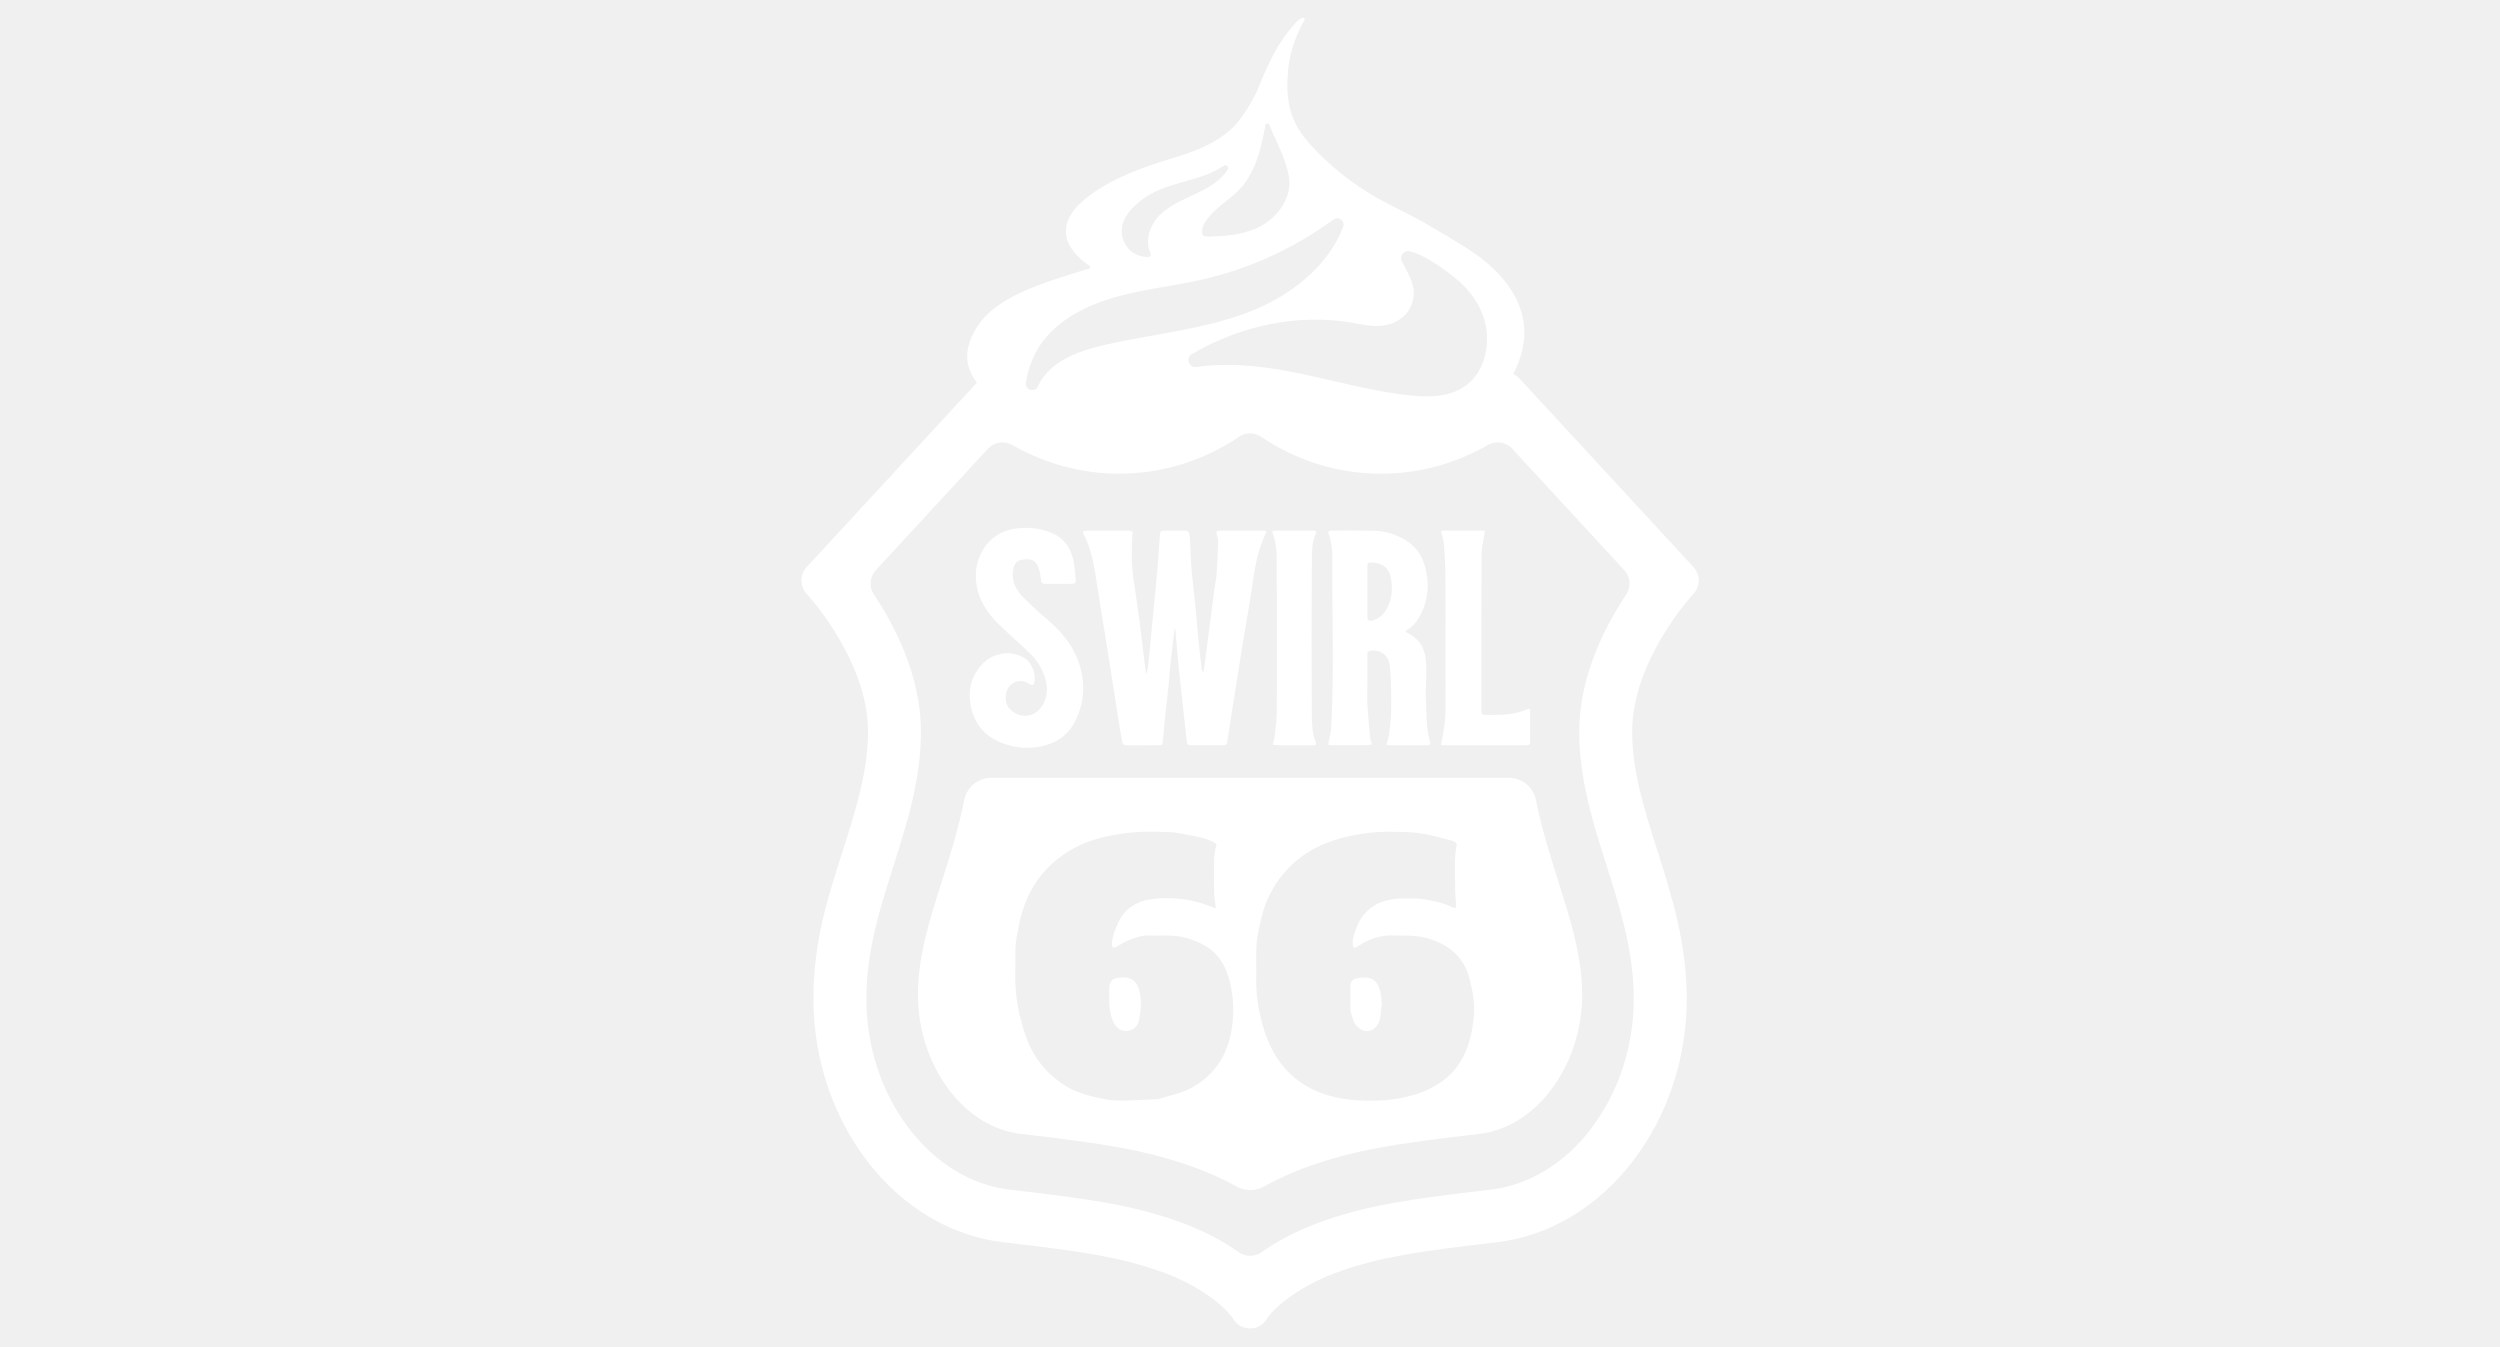
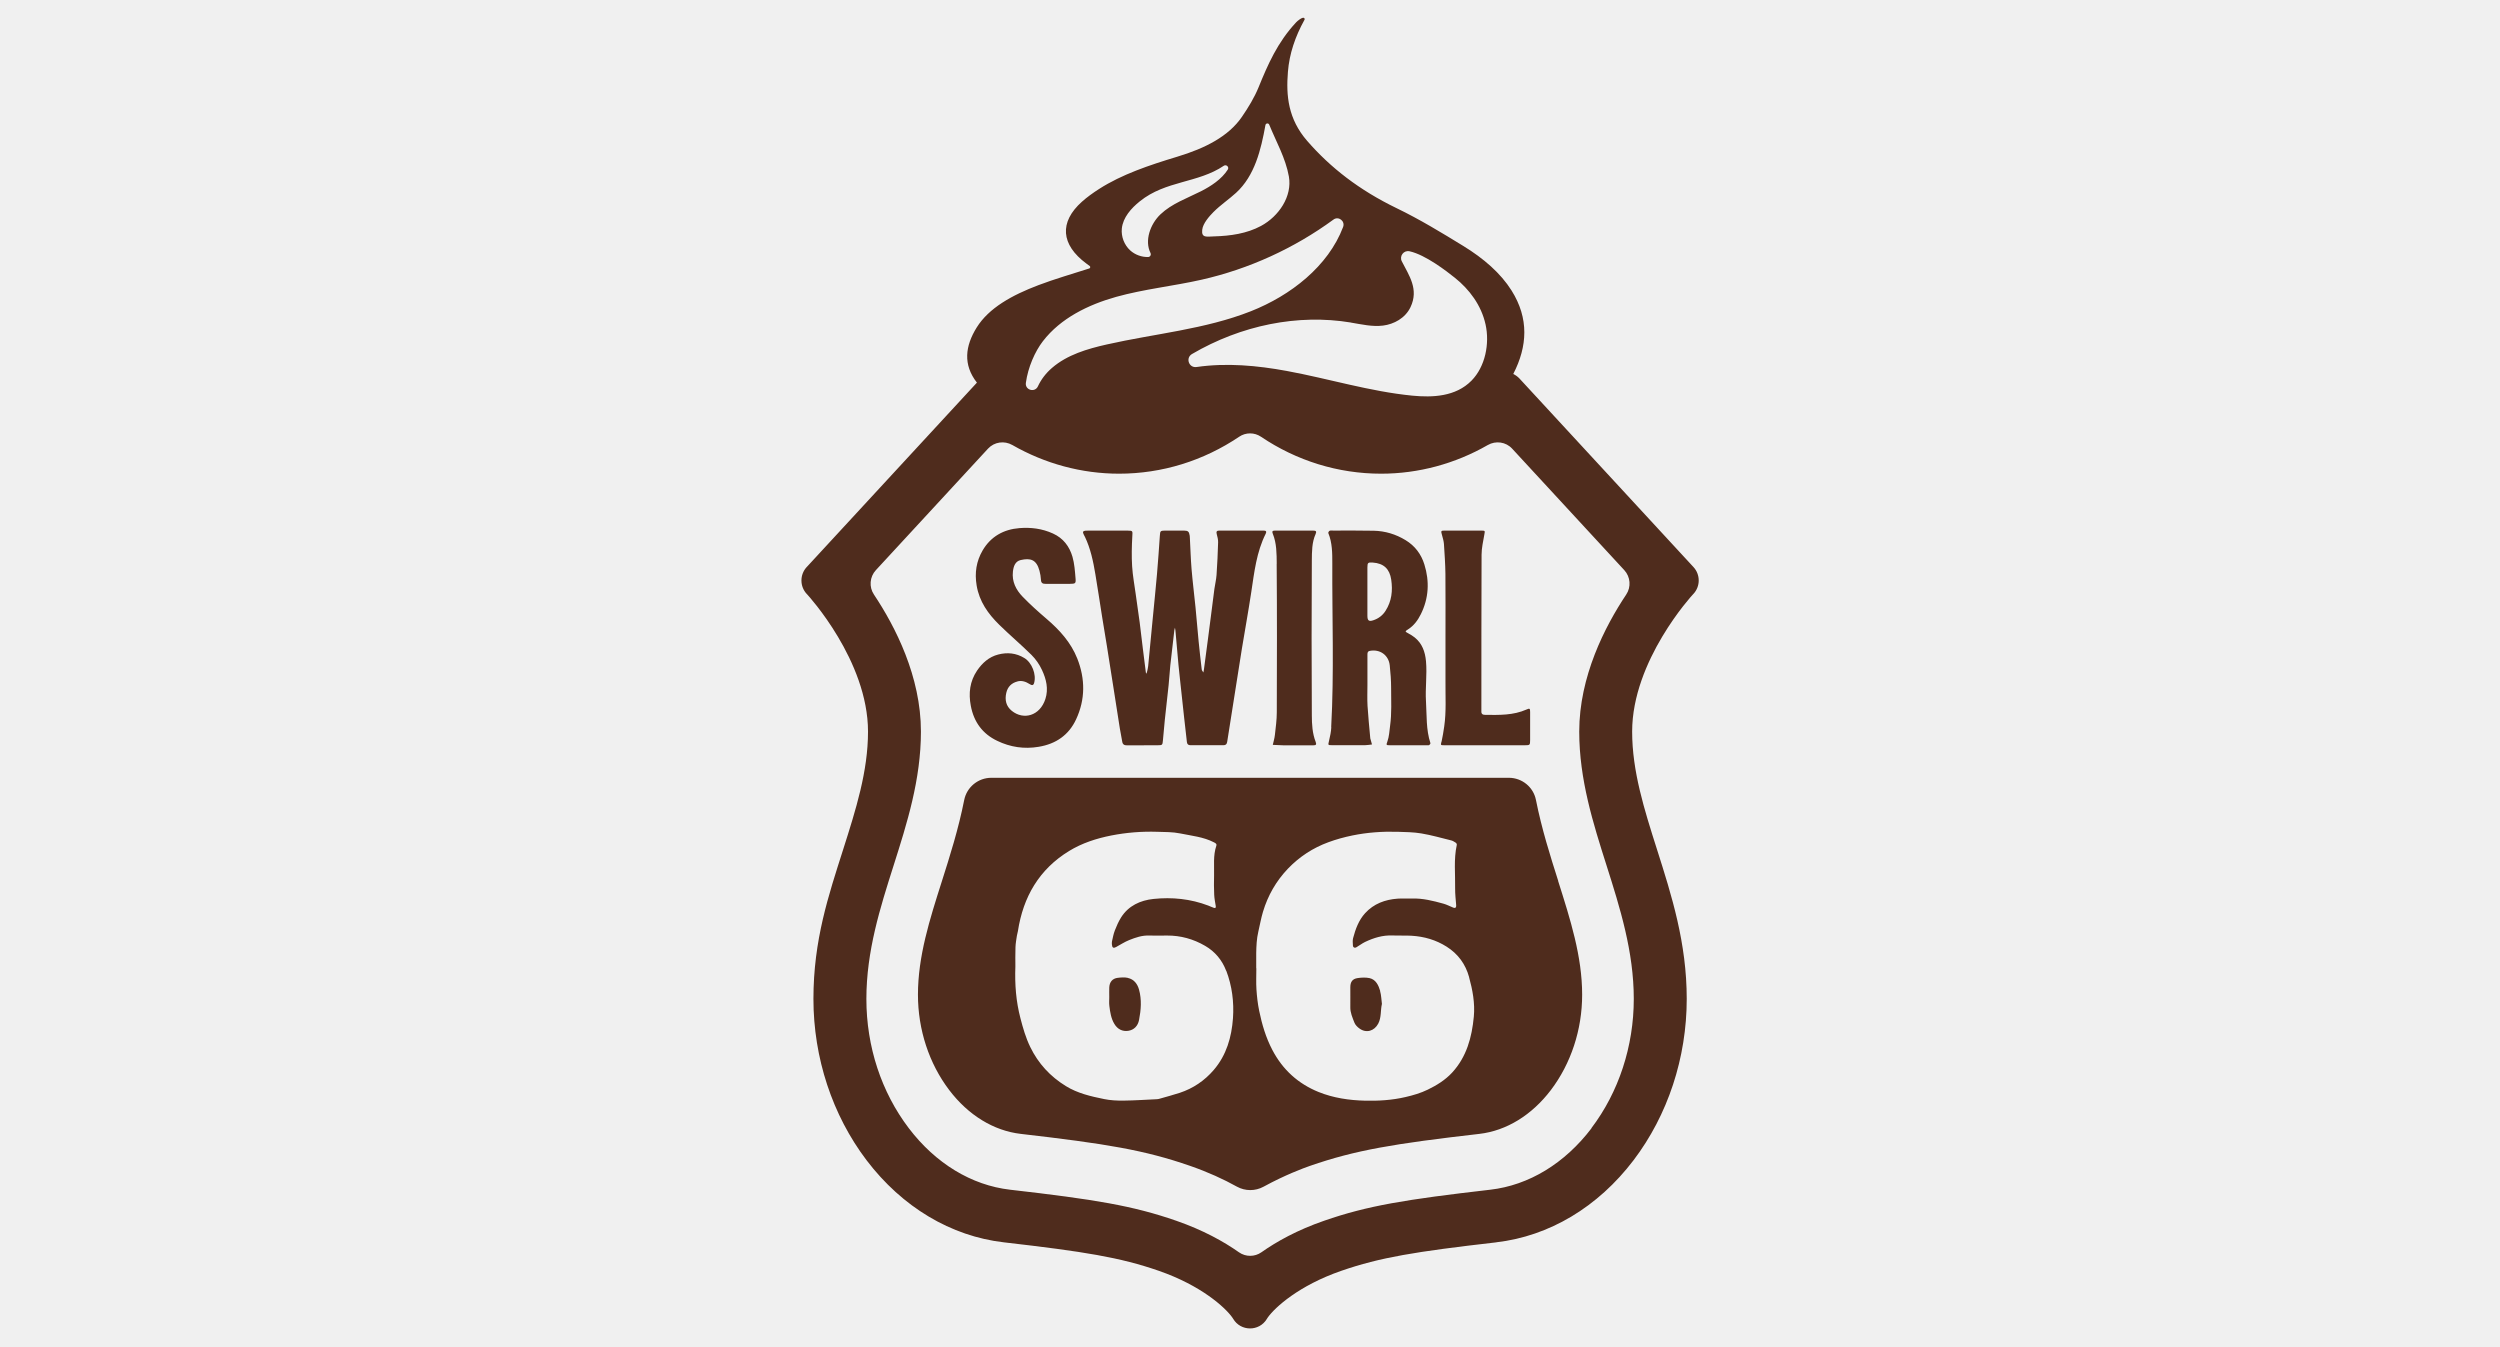
<svg xmlns="http://www.w3.org/2000/svg" id="Layer_1" version="1.1" viewBox="0 0 78 42">
  <defs>
    <style>
      .st0 {
-         fill: #fff;
+         fill: #4f2c1d;
      }
    </style>
  </defs>
-   <path class="st0" d="M43.059,30.923c.037.127.039.264.057.399-.048.203-.013.42-.115.615-.123.232-.371.306-.582.155-.067-.047-.135-.115-.163-.189-.059-.156-.132-.311-.126-.487.005-.206-.003-.41,0-.615.001-.165.066-.26.223-.284.123-.019.257-.025.377.001.201.047.281.227.333.405h-.002ZM35.191,30.51c-.101-.023-.213-.014-.316-.002-.166.019-.259.131-.266.302-.004.099,0,.199,0,.298h.001c0,.093-.009.185.003.277.024.195.053.392.158.564.097.161.248.239.429.213.186-.027.304-.157.339-.337.061-.315.087-.634,0-.948-.049-.178-.157-.323-.347-.365h-.001ZM48.614,27.487c.384,1.21.749,2.353.749,3.548,0,1.09-.347,2.145-.975,2.974-.596.784-1.387,1.27-2.231,1.368-2.665.307-3.865.505-5.288.999-.201.07-.779.284-1.446.649-.259.142-.574.141-.832-.002-.417-.232-.902-.454-1.457-.647-1.424-.495-2.623-.691-5.288-.999-.842-.098-1.635-.582-2.231-1.368-.629-.828-.975-1.884-.975-2.974,0-1.196.363-2.338.749-3.548.248-.78.515-1.621.694-2.526.08-.403.435-.694.846-.694h16.147c.411,0,.767.289.846.694.18.905.447,1.746.695,2.526h-.001ZM38.257,30.29c-.126-.334-.35-.603-.658-.78-.364-.212-.763-.324-1.188-.321-.183,0-.368.006-.551-.001-.225-.01-.43.061-.631.142-.143.057-.274.145-.41.218-.077.042-.119.02-.126-.068-.004-.035-.006-.072,0-.107.027-.117.048-.236.091-.346.053-.138.114-.275.192-.401.233-.372.607-.537,1.013-.58.579-.061,1.156-.003,1.709.207.059.023.116.052.176.071.042.014.066,0,.058-.053-.019-.118-.044-.237-.049-.356-.009-.198-.01-.397-.004-.596.008-.311-.033-.625.07-.93.02-.061-.02-.081-.071-.108-.331-.172-.701-.205-1.057-.279-.233-.048-.477-.043-.717-.051-.481-.015-.956.022-1.431.115-.468.093-.914.237-1.319.485-.932.571-1.431,1.43-1.595,2.498-.008.048-.024.097-.032.145-.018.119-.04.238-.044.358-.008.213-.003.426-.003.597-.022.574.022,1.099.157,1.617.08.31.167.612.307.9.252.518.626.921,1.111,1.219.364.225.78.321,1.194.405.199.041.407.051.611.048.345-.004.691-.028,1.036-.044.028-.001.056-.008.083-.015.21-.061.422-.115.63-.184.417-.138.772-.378,1.059-.712.398-.463.559-1.024.601-1.618.035-.504-.029-1.004-.209-1.478l-.003.004ZM45.836,30.486c-.111-.404-.344-.724-.701-.95-.335-.212-.704-.318-1.097-.341-.197-.011-.397,0-.594-.008-.305-.013-.584.074-.854.202-.095.046-.18.114-.271.166-.053.031-.104.005-.108-.054-.005-.078-.013-.16.006-.233.075-.282.175-.557.374-.776.271-.297.624-.426,1.014-.454.148-.01.297.001.447-.004.336-.011.658.071.978.159.108.029.209.084.314.126.061.024.093-.005.089-.071-.013-.177-.035-.353-.033-.529.008-.453-.047-.908.052-1.359.004-.019-.011-.053-.029-.065-.047-.031-.096-.063-.151-.076-.307-.076-.615-.164-.926-.216-.243-.041-.492-.043-.739-.051-.473-.014-.944.019-1.41.114-.257.053-.503.12-.75.211-.487.179-.906.453-1.265.827-.368.386-.624.835-.777,1.344-.061.203-.097.412-.145.618-.053.226-.062.448-.066.675-.003.156,0,.312,0,.468h.004c0,.221-.011.442.003.66.015.225.04.45.086.671.087.421.207.831.41,1.218.323.618.806,1.054,1.442,1.312.46.186.952.259,1.448.271.423.01.842-.015,1.26-.112.243-.056.477-.124.699-.232.279-.136.542-.297.759-.53.455-.494.617-1.103.678-1.745.04-.42-.038-.835-.149-1.238v.004ZM33.847,16.743c.178.37.261.769.328,1.17.075.444.14.889.211,1.333.048.299.099.598.147.896.071.444.14.889.21,1.333.066.415.129.831.195,1.247.022.138.053.275.075.414.014.091.063.12.152.119.319-.003.639,0,.957-.003.145-.001.148-.009.161-.15.019-.213.038-.426.059-.64.038-.359.081-.718.118-1.078.022-.205.032-.412.053-.618.039-.367.083-.733.126-1.1.004-.028.013-.055.019-.082.005.029.013.057.015.086.033.36.063.721.096,1.081.015.162.033.324.051.485.04.382.082.763.124,1.144.028.256.061.513.087.77.008.076.048.101.116.101h1.025c.07,0,.105-.032.116-.104.089-.568.18-1.137.269-1.705.063-.401.124-.802.19-1.203.097-.59.204-1.177.293-1.768.094-.622.163-1.247.45-1.819.033-.065.013-.098-.061-.098h-1.381c-.076,0-.109.022-.087.105.022.085.047.175.044.261-.01.34-.025.68-.049,1.019-.01.146-.047.291-.067.436-.037.27-.068.542-.104.813-.034.264-.068.527-.102.79-.039.299-.08.6-.119.9-.005.034-.011.068-.018.103-.018-.031-.048-.06-.052-.093-.035-.293-.068-.586-.097-.88-.035-.353-.063-.707-.097-1.059-.039-.397-.09-.792-.123-1.189-.027-.325-.035-.65-.053-.976,0-.022,0-.044-.004-.066-.023-.136-.048-.161-.186-.164-.194-.003-.386-.003-.579,0-.154.003-.157.01-.168.165-.028.398-.054.795-.089,1.194-.04.463-.089.926-.133,1.389-.047.492-.094.985-.142,1.478-.006.066-.024.131-.039.195-.004.016-.016.031-.024.046-.004-.014-.008-.028-.01-.043-.03-.241-.062-.483-.091-.724-.034-.278-.065-.557-.101-.835-.038-.293-.082-.583-.123-.877-.04-.292-.095-.584-.113-.878-.019-.31-.011-.622.006-.931.009-.167.023-.176-.151-.178-.409-.003-.817,0-1.226,0-.029,0-.059,0-.089.003-.072.006-.087.044-.056.105.014.027.025.053.039.08v-.003ZM41.533,22.689c.094-1.705.027-3.411.035-5.118.001-.312,0-.637-.125-.94-.006-.016.02-.063.042-.071.032-.013.073-.006.11-.006.424,0,.847-.004,1.27.005.354.008.687.11.989.294.291.176.486.434.586.756.166.532.138,1.056-.11,1.554-.091.183-.213.355-.396.471-.104.066-.1.07-.001.124.071.039.143.08.205.131.234.189.324.445.352.74.038.421-.027.841,0,1.262.026.434,0,.873.138,1.295.005.015-.019.047-.037.06-.016.01-.043.006-.066.006-.386,0-.773.001-1.159,0-.118,0-.121-.006-.083-.109.059-.162.064-.331.087-.5.054-.392.032-.784.032-1.176,0-.236-.018-.473-.043-.708-.034-.32-.307-.512-.62-.452-.071.014-.076.061-.076.114,0,.245-.001.49-.001.735v.2c0,.223-.01.447.003.667.019.323.054.647.082.971.001.015,0,.03.004.044.016.064.035.126.053.189-.072.008-.144.023-.216.023-.342.003-.683.003-1.025,0-.139,0-.13-.002-.101-.129.034-.143.066-.289.073-.435v.002ZM42.663,18.458c0,.251-.001.502,0,.755.001.151.047.187.188.138.158-.053.287-.15.378-.293.192-.301.228-.628.177-.973-.049-.335-.235-.51-.575-.533-.149-.01-.167.003-.168.152-.003.251,0,.502,0,.755h0ZM31.748,21.259c.14-.035.263.013.378.085.057.036.113.055.138-.033.077-.265-.066-.637-.305-.781-.254-.155-.53-.183-.815-.109-.288.074-.498.265-.659.501-.226.335-.272.704-.195,1.104.097.505.367.87.823,1.088.409.197.839.263,1.295.186.541-.09.939-.368,1.166-.856.29-.62.288-1.264.037-1.898-.199-.501-.55-.889-.956-1.236-.259-.221-.514-.45-.75-.694-.206-.213-.338-.472-.302-.783.018-.161.07-.322.245-.36.292-.065.488-.025.584.336.024.093.042.189.046.284.005.1.056.124.143.123.134-.002.267,0,.401,0,.119,0,.238.001.357,0,.173-.002.192-.01.178-.171-.019-.227-.034-.461-.097-.677-.095-.321-.285-.577-.611-.724-.335-.152-.684-.195-1.041-.167-.495.038-.898.264-1.151.698-.195.334-.252.698-.186,1.09.083.504.359.887.706,1.228.328.322.68.618,1.006.941.134.133.248.299.328.472.132.284.207.585.105.903-.172.53-.683.663-1.047.37-.182-.146-.223-.344-.173-.561.043-.19.164-.311.354-.358h-.001ZM44.973,23.142c-.024.107-.032.109.086.11.372.003.743,0,1.114,0,.468,0,.936.001,1.404,0,.157,0,.162-.006.163-.165.002-.289.002-.578,0-.869,0-.115-.013-.126-.113-.081-.414.184-.851.171-1.289.167-.084,0-.125-.032-.119-.118.002-.029,0-.06,0-.089,0-1.596-.001-3.192.006-4.788,0-.212.051-.424.087-.634.02-.117.029-.119-.102-.121-.372-.003-.743-.001-1.114,0-.147,0-.144.003-.101.157.024.085.049.173.056.26.02.31.042.62.046.931.006.661.002,1.322.002,1.982,0,.461.003.921,0,1.38-.004.467.028.934-.039,1.399-.023.16-.049.32-.083.477h-.004ZM39.832,17.59c.013,1.544.009,3.087.004,4.631,0,.236-.033.472-.059.707-.011.105-.043.208-.066.312.11.005.221.01.331.014.044.001.089,0,.134,0h.802c.082,0,.102-.024.071-.107-.104-.266-.119-.551-.12-.828-.009-1.61-.01-3.221.001-4.831.003-.277,0-.565.119-.828.038-.084.005-.105-.072-.105h-1.203c-.07,0-.092.024-.063.095.123.302.121.625.124.939l-.003.003ZM46.678,38.762c-2.513.289-3.621.468-4.834.889-1.32.458-2.064,1.138-2.289,1.454-.009.013-.016.024-.024.037l-.006.01c-.24.397-.817.393-1.052-.008-.009-.015-.018-.031-.029-.044-.229-.317-.971-.993-2.287-1.45-1.213-.421-2.322-.599-4.835-.889-1.653-.19-3.175-1.1-4.284-2.56-1.07-1.41-1.659-3.198-1.659-5.035s.471-3.226.926-4.657c.4-1.256.777-2.442.777-3.683,0-2.218-1.872-4.251-1.89-4.272l-.022-.023c-.219-.235-.22-.6-.003-.837l.022-.023,5.291-5.733c-.44-.562-.366-1.142-.008-1.719.382-.613,1.105-1.011,1.929-1.323.507-.193,1.045-.346,1.584-.52.034-.011.042-.056.013-.077-.033-.024-.067-.049-.102-.075-.799-.591-.854-1.293-.138-1.932.159-.142.343-.274.535-.397.706-.453,1.562-.741,2.435-1.005.878-.264,1.605-.638,2.02-1.245.205-.299.392-.608.521-.925.285-.698.586-1.398,1.172-2.025.038-.041.187-.166.243-.137.02.013.028.038.016.06-.291.524-.473,1.064-.517,1.623-.061.751.008,1.472.601,2.155.727.836,1.625,1.535,2.788,2.098.734.355,1.41.768,2.081,1.179.638.391,1.166.849,1.508,1.392.546.869.498,1.739.053,2.603.068.033.133.079.189.137l5.434,5.888c.219.237.217.604-.004.839l-.02.021c-.018.019-1.89,2.054-1.89,4.272,0,1.239.377,2.426.777,3.683.455,1.431.926,2.91.926,4.657,0,1.837-.589,3.626-1.66,5.035-1.109,1.46-2.631,2.37-4.284,2.56v.002ZM42.148,10.063c-1.656-.275-3.421.084-4.959.983-.207.122-.096.439.142.405.939-.136,1.896-.047,2.818.123,1.308.241,2.585.639,3.912.77.636.062,1.355.033,1.848-.466.431-.436.574-1.155.44-1.757-.134-.603-.509-1.095-.952-1.45-.264-.212-.922-.721-1.418-.831-.18-.041-.326.147-.243.312.223.44.539.87.272,1.431-.163.344-.519.533-.856.575s-.67-.038-1.002-.093v-.003ZM37.864,6.611c-.135.137-.334.359-.355.561-.029.261.147.209.374.203.501-.014,1.014-.085,1.461-.326.554-.299.979-.921.869-1.543-.102-.575-.4-1.091-.613-1.616-.023-.057-.106-.049-.118.011-.14.773-.333,1.582-.918,2.116-.226.207-.484.377-.699.594ZM35.262,7.812c.151.137.355.211.558.207.065,0,.104-.07.075-.127-.19-.384-.009-.899.312-1.205.353-.336.831-.501,1.266-.721.307-.156.643-.374.834-.675.051-.08-.046-.171-.124-.119-.809.546-1.81.458-2.619,1.108-.272.218-.527.504-.563.851-.025.251.075.511.261.681h.001ZM32.382,12.055c.101-.216.25-.414.446-.581.473-.406,1.093-.589,1.7-.726,1.503-.34,3.063-.471,4.498-1.037,1.242-.49,2.415-1.403,2.879-2.629.07-.184-.143-.348-.301-.231-1.226.897-2.635,1.541-4.115,1.876-.884.2-1.791.292-2.664.535-.873.245-1.733.665-2.287,1.384-.245.318-.465.812-.531,1.3-.03.225.28.313.376.108h-.001ZM49.651,35.199c.853-1.123,1.323-2.556,1.323-4.033s-.431-2.844-.847-4.155c-.42-1.322-.855-2.688-.855-4.185,0-1.72.801-3.278,1.466-4.276.158-.237.133-.551-.059-.76l-3.5-3.792c-.196-.212-.51-.256-.76-.113-1.017.584-2.162.894-3.329.894-1.341,0-2.636-.403-3.749-1.154-.205-.138-.473-.138-.677,0-1.114.751-2.408,1.154-3.749,1.154-1.169,0-2.313-.312-3.329-.894-.25-.143-.564-.099-.76.113l-3.5,3.792c-.192.209-.218.523-.059.76.665.997,1.466,2.555,1.466,4.276,0,1.497-.435,2.863-.855,4.185-.417,1.311-.847,2.664-.847,4.155s.469,2.91,1.323,4.033c.835,1.099,1.957,1.781,3.161,1.92,2.646.304,3.827.497,5.186.969.836.291,1.476.646,1.954.983.21.148.491.148.701,0,.478-.337,1.118-.693,1.954-.983,1.358-.472,2.54-.663,5.186-.969,1.204-.138,2.326-.821,3.161-1.92h-.004Z" />
+   <path class="st0" d="M43.059,30.923c.037.127.039.264.057.399-.048.203-.013.42-.115.615-.123.232-.371.306-.582.155-.067-.047-.135-.115-.163-.189-.059-.156-.132-.311-.126-.487.005-.206-.003-.41,0-.615,0-.165.066-.26.223-.284.123-.019.257-.025.377,0,.201.047.281.227.333.405h-.004ZM35.191,30.51c-.101-.023-.213-.014-.316-.002-.166.019-.259.131-.266.302-.004.099,0,.199,0,.298h0c0,.093-.009.185.003.277.024.195.053.392.158.564.097.161.248.239.429.213.186-.027.304-.157.339-.337.061-.315.087-.634,0-.948-.049-.178-.157-.323-.347-.365h0v-.002ZM48.614,27.487c.384,1.21.749,2.353.749,3.548,0,1.09-.347,2.145-.975,2.974-.596.784-1.387,1.27-2.231,1.368-2.665.307-3.865.505-5.288.999-.201.07-.779.284-1.446.649-.259.142-.574.141-.832-.002-.417-.232-.902-.454-1.457-.647-1.424-.495-2.623-.691-5.288-.999-.842-.098-1.635-.582-2.231-1.368-.629-.828-.975-1.884-.975-2.974,0-1.196.363-2.338.749-3.548.248-.78.515-1.621.694-2.526.08-.403.435-.694.846-.694h16.147c.411,0,.767.289.846.694.18.905.447,1.746.695,2.526h-.003ZM38.257,30.29c-.126-.334-.35-.603-.658-.78-.364-.212-.763-.324-1.188-.321-.183,0-.368.006-.551,0-.225-.01-.43.061-.631.142-.143.057-.274.145-.41.218-.077.042-.119.02-.126-.068-.004-.035-.006-.072,0-.107.027-.117.048-.236.091-.346.053-.138.114-.275.192-.401.233-.372.607-.537,1.013-.58.579-.061,1.156-.003,1.709.207.059.023.116.052.176.071.042.014.066,0,.058-.053-.019-.118-.044-.237-.049-.356-.009-.198-.01-.397-.004-.596.008-.311-.033-.625.07-.93.02-.061-.02-.081-.071-.108-.331-.172-.701-.205-1.057-.279-.233-.048-.477-.043-.717-.051-.481-.015-.956.022-1.431.115-.468.093-.914.237-1.319.485-.932.571-1.431,1.43-1.595,2.498-.008.048-.024.097-.032.145-.018.119-.04.238-.044.358-.008.213-.003.426-.003.597-.022.574.022,1.099.157,1.617.08.31.167.612.307.9.252.518.626.921,1.111,1.219.364.225.78.321,1.194.405.199.041.407.051.611.048.345-.004.691-.028,1.036-.044.028,0,.056-.008.083-.015.21-.061.422-.115.63-.184.417-.138.772-.378,1.059-.712.398-.463.559-1.024.601-1.618.035-.504-.029-1.004-.209-1.478l-.003.004h0ZM45.836,30.486c-.111-.404-.344-.724-.701-.95-.335-.212-.704-.318-1.097-.341-.197-.011-.397,0-.594-.008-.305-.013-.584.074-.854.202-.095.046-.18.114-.271.166-.053.031-.104.005-.108-.054-.005-.078-.013-.16.006-.233.075-.282.175-.557.374-.776.271-.297.624-.426,1.014-.454.148-.01.297,0,.447-.004.336-.011.658.071.978.159.108.029.209.084.314.126.061.024.093-.005.089-.071-.013-.177-.035-.353-.033-.529.008-.453-.047-.908.052-1.359.004-.019-.011-.053-.029-.065-.047-.031-.096-.063-.151-.076-.307-.076-.615-.164-.926-.216-.243-.041-.492-.043-.739-.051-.473-.014-.944.019-1.41.114-.257.053-.503.12-.75.211-.487.179-.906.453-1.265.827-.368.386-.624.835-.777,1.344-.061.203-.097.412-.145.618-.053.226-.062.448-.066.675-.003.156,0,.312,0,.468h.004c0,.221-.011.442.003.66.015.225.04.45.086.671.087.421.207.831.41,1.218.323.618.806,1.054,1.442,1.312.46.186.952.259,1.448.271.423.01.842-.015,1.26-.112.243-.056.477-.124.699-.232.279-.136.542-.297.759-.53.455-.494.617-1.103.678-1.745.04-.42-.038-.835-.149-1.238v.004l.002-.002ZM33.847,16.743c.178.37.261.769.328,1.17.075.444.14.889.211,1.333.048.299.099.598.147.896.071.444.14.889.21,1.333.066.415.129.831.195,1.247.022.138.053.275.075.414.014.091.063.12.152.119.319-.003.639,0,.957-.003.145,0,.148-.009.161-.15.019-.213.038-.426.059-.64.038-.359.081-.718.118-1.078.022-.205.032-.412.053-.618.039-.367.083-.733.126-1.1.004-.028.013-.055.019-.082.005.029.013.057.015.086.033.36.063.721.096,1.081.015.162.033.324.051.485.04.382.082.763.124,1.144.028.256.061.513.087.77.008.076.048.101.116.101h1.025c.07,0,.105-.032.116-.104.089-.568.18-1.137.269-1.705.063-.401.124-.802.19-1.203.097-.59.204-1.177.293-1.768.094-.622.163-1.247.45-1.819.033-.065.013-.098-.061-.098h-1.381c-.076,0-.109.022-.087.105.022.085.047.175.044.261-.01.34-.025.68-.049,1.019-.01.146-.047.291-.067.436-.037.27-.068.542-.104.813-.034.264-.068.527-.102.79-.039.299-.08.6-.119.9-.005.034-.011.068-.018.103-.018-.031-.048-.06-.052-.093-.035-.293-.068-.586-.097-.88-.035-.353-.063-.707-.097-1.059-.039-.397-.09-.792-.123-1.189-.027-.325-.035-.65-.053-.976,0-.022,0-.044-.004-.066-.023-.136-.048-.161-.186-.164-.194-.003-.386-.003-.579,0-.154.003-.157.01-.168.165-.028.398-.054.795-.089,1.194-.04.463-.089.926-.133,1.389-.047.492-.094.985-.142,1.478-.006.066-.024.131-.039.195-.004.016-.016.031-.024.046-.004-.014-.008-.028-.01-.043-.03-.241-.062-.483-.091-.724-.034-.278-.065-.557-.101-.835-.038-.293-.082-.583-.123-.877-.04-.292-.095-.584-.113-.878-.019-.31-.011-.622.006-.931.009-.167.023-.176-.151-.178-.409-.003-.817,0-1.226,0-.029,0-.059,0-.089.003-.072.006-.087.044-.056.105.014.027.025.053.039.08v-.003l.002.003ZM41.533,22.689c.094-1.705.027-3.411.035-5.118,0-.312,0-.637-.125-.94-.006-.016.02-.063.042-.071.032-.013.073-.006.11-.006.424,0,.847-.004,1.27.005.354.008.687.11.989.294.291.176.486.434.586.756.166.532.138,1.056-.11,1.554-.091.183-.213.355-.396.471-.104.066-.1.07,0,.124.071.039.143.08.205.131.234.189.324.445.352.74.038.421-.027.841,0,1.262.026.434,0,.873.138,1.295.005.015-.019.047-.037.06-.016.01-.043.006-.066.006-.386,0-.773,0-1.159,0-.118,0-.121-.006-.083-.109.059-.162.064-.331.087-.5.054-.392.032-.784.032-1.176,0-.236-.018-.473-.043-.708-.034-.32-.307-.512-.62-.452-.071.014-.076.061-.076.114,0,.245,0,.49,0,.735v.2c0,.223-.01.447.003.667.019.323.054.647.082.971,0,.015,0,.03.004.044.016.064.035.126.053.189-.072.008-.144.023-.216.023-.342.003-.683.003-1.025,0-.139,0-.13-.002-.101-.129.034-.143.066-.289.073-.435v.002h-.002ZM42.663,18.458c0,.251,0,.502,0,.755,0,.151.047.187.188.138.158-.053.287-.15.378-.293.192-.301.228-.628.177-.973-.049-.335-.235-.51-.575-.533-.149-.01-.167.003-.168.152-.003.251,0,.502,0,.755h0ZM31.748,21.259c.14-.035.263.013.378.085.057.036.113.055.138-.033.077-.265-.066-.637-.305-.781-.254-.155-.53-.183-.815-.109-.288.074-.498.265-.659.501-.226.335-.272.704-.195,1.104.097.505.367.87.823,1.088.409.197.839.263,1.295.186.541-.09.939-.368,1.166-.856.29-.62.288-1.264.037-1.898-.199-.501-.55-.889-.956-1.236-.259-.221-.514-.45-.75-.694-.206-.213-.338-.472-.302-.783.018-.161.07-.322.245-.36.292-.065.488-.025.584.336.024.093.042.189.046.284.005.1.056.124.143.123.134-.002.267,0,.401,0,.119,0,.238,0,.357,0,.173-.002.192-.01.178-.171-.019-.227-.034-.461-.097-.677-.095-.321-.285-.577-.611-.724-.335-.152-.684-.195-1.041-.167-.495.038-.898.264-1.151.698-.195.334-.252.698-.186,1.09.083.504.359.887.706,1.228.328.322.68.618,1.006.941.134.133.248.299.328.472.132.284.207.585.105.903-.172.53-.683.663-1.047.37-.182-.146-.223-.344-.173-.561.043-.19.164-.311.354-.358h-.002ZM44.973,23.142c-.024.107-.032.109.086.11.372.003.743,0,1.114,0,.468,0,.936,0,1.404,0,.157,0,.162-.006.163-.165.002-.289.002-.578,0-.869,0-.115-.013-.126-.113-.081-.414.184-.851.171-1.289.167-.084,0-.125-.032-.119-.118.002-.029,0-.06,0-.089,0-1.596,0-3.192.006-4.788,0-.212.051-.424.087-.634.02-.117.029-.119-.102-.121-.372-.003-.743,0-1.114,0-.147,0-.144.003-.101.157.024.085.049.173.056.26.02.31.042.62.046.931.006.661.002,1.322.002,1.982,0,.461.003.921,0,1.38-.004.467.028.934-.039,1.399-.023.16-.049.32-.083.477h-.004v.002ZM39.832,17.59c.013,1.544.009,3.087.004,4.631,0,.236-.033.472-.059.707-.011.105-.043.208-.066.312.11.005.221.01.331.014.044,0,.089,0,.134,0h.802c.082,0,.102-.024.071-.107-.104-.266-.119-.551-.12-.828-.009-1.61-.01-3.221,0-4.831.003-.277,0-.565.119-.828.038-.084.005-.105-.072-.105h-1.203c-.07,0-.092.024-.063.095.123.302.121.625.124.939l-.003.003v-.002ZM46.678,38.762c-2.513.289-3.621.468-4.834.889-1.32.458-2.064,1.138-2.289,1.454-.009.013-.016.024-.024.037l-.006.01c-.24.397-.817.393-1.052-.008-.009-.015-.018-.031-.029-.044-.229-.317-.971-.993-2.287-1.45-1.213-.421-2.322-.599-4.835-.889-1.653-.19-3.175-1.1-4.284-2.56-1.07-1.41-1.659-3.198-1.659-5.035s.471-3.226.926-4.657c.4-1.256.777-2.442.777-3.683,0-2.218-1.872-4.251-1.89-4.272l-.022-.023c-.219-.235-.22-.6-.003-.837l.022-.023,5.291-5.733c-.44-.562-.366-1.142-.008-1.719.382-.613,1.105-1.011,1.929-1.323.507-.193,1.045-.346,1.584-.52.034-.011.042-.056.013-.077-.033-.024-.067-.049-.102-.075-.799-.591-.854-1.293-.138-1.932.159-.142.343-.274.535-.397.706-.453,1.562-.741,2.435-1.005.878-.264,1.605-.638,2.02-1.245.205-.299.392-.608.521-.925.285-.698.586-1.398,1.172-2.025.038-.041.187-.166.243-.137.02.013.028.038.016.06-.291.524-.473,1.064-.517,1.623-.061.751.008,1.472.601,2.155.727.836,1.625,1.535,2.788,2.098.734.355,1.41.768,2.081,1.179.638.391,1.166.849,1.508,1.392.546.869.498,1.739.053,2.603.068.033.133.079.189.137l5.434,5.888c.219.237.217.604-.004.839l-.02.021c-.018.019-1.89,2.054-1.89,4.272,0,1.239.377,2.426.777,3.683.455,1.431.926,2.91.926,4.657,0,1.837-.589,3.626-1.66,5.035-1.109,1.46-2.631,2.37-4.284,2.56v.002h-.004ZM42.148,10.063c-1.656-.275-3.421.084-4.959.983-.207.122-.096.439.142.405.939-.136,1.896-.047,2.818.123,1.308.241,2.585.639,3.912.77.636.062,1.355.033,1.848-.466.431-.436.574-1.155.44-1.757-.134-.603-.509-1.095-.952-1.45-.264-.212-.922-.721-1.418-.831-.18-.041-.326.147-.243.312.223.44.539.87.272,1.431-.163.344-.519.533-.856.575s-.67-.038-1.002-.093v-.003h-.002ZM37.864,6.611c-.135.137-.334.359-.355.561-.029.261.147.209.374.203.501-.014,1.014-.085,1.461-.326.554-.299.979-.921.869-1.543-.102-.575-.4-1.091-.613-1.616-.023-.057-.106-.049-.118.011-.14.773-.333,1.582-.918,2.116-.226.207-.484.377-.699.594h0ZM35.262,7.812c.151.137.355.211.558.207.065,0,.104-.07.075-.127-.19-.384-.009-.899.312-1.205.353-.336.831-.501,1.266-.721.307-.156.643-.374.834-.675.051-.08-.046-.171-.124-.119-.809.546-1.81.458-2.619,1.108-.272.218-.527.504-.563.851-.025.251.075.511.261.681h0,0ZM32.382,12.055c.101-.216.25-.414.446-.581.473-.406,1.093-.589,1.7-.726,1.503-.34,3.063-.471,4.498-1.037,1.242-.49,2.415-1.403,2.879-2.629.07-.184-.143-.348-.301-.231-1.226.897-2.635,1.541-4.115,1.876-.884.2-1.791.292-2.664.535-.873.245-1.733.665-2.287,1.384-.245.318-.465.812-.531,1.3-.03.225.28.313.376.108h-.001ZM49.651,35.199c.853-1.123,1.323-2.556,1.323-4.033s-.431-2.844-.847-4.155c-.42-1.322-.855-2.688-.855-4.185,0-1.72.801-3.278,1.466-4.276.158-.237.133-.551-.059-.76l-3.5-3.792c-.196-.212-.51-.256-.76-.113-1.017.584-2.162.894-3.329.894-1.341,0-2.636-.403-3.749-1.154-.205-.138-.473-.138-.677,0-1.114.751-2.408,1.154-3.749,1.154-1.169,0-2.313-.312-3.329-.894-.25-.143-.564-.099-.76.113l-3.5,3.792c-.192.209-.218.523-.059.76.665.997,1.466,2.555,1.466,4.276,0,1.497-.435,2.863-.855,4.185-.417,1.311-.847,2.664-.847,4.155s.469,2.91,1.323,4.033c.835,1.099,1.957,1.781,3.161,1.92,2.646.304,3.827.497,5.186.969.836.291,1.476.646,1.954.983.21.148.491.148.701,0,.478-.337,1.118-.693,1.954-.983,1.358-.472,2.54-.663,5.186-.969,1.204-.138,2.326-.821,3.161-1.92h-.006Z" />
</svg>
